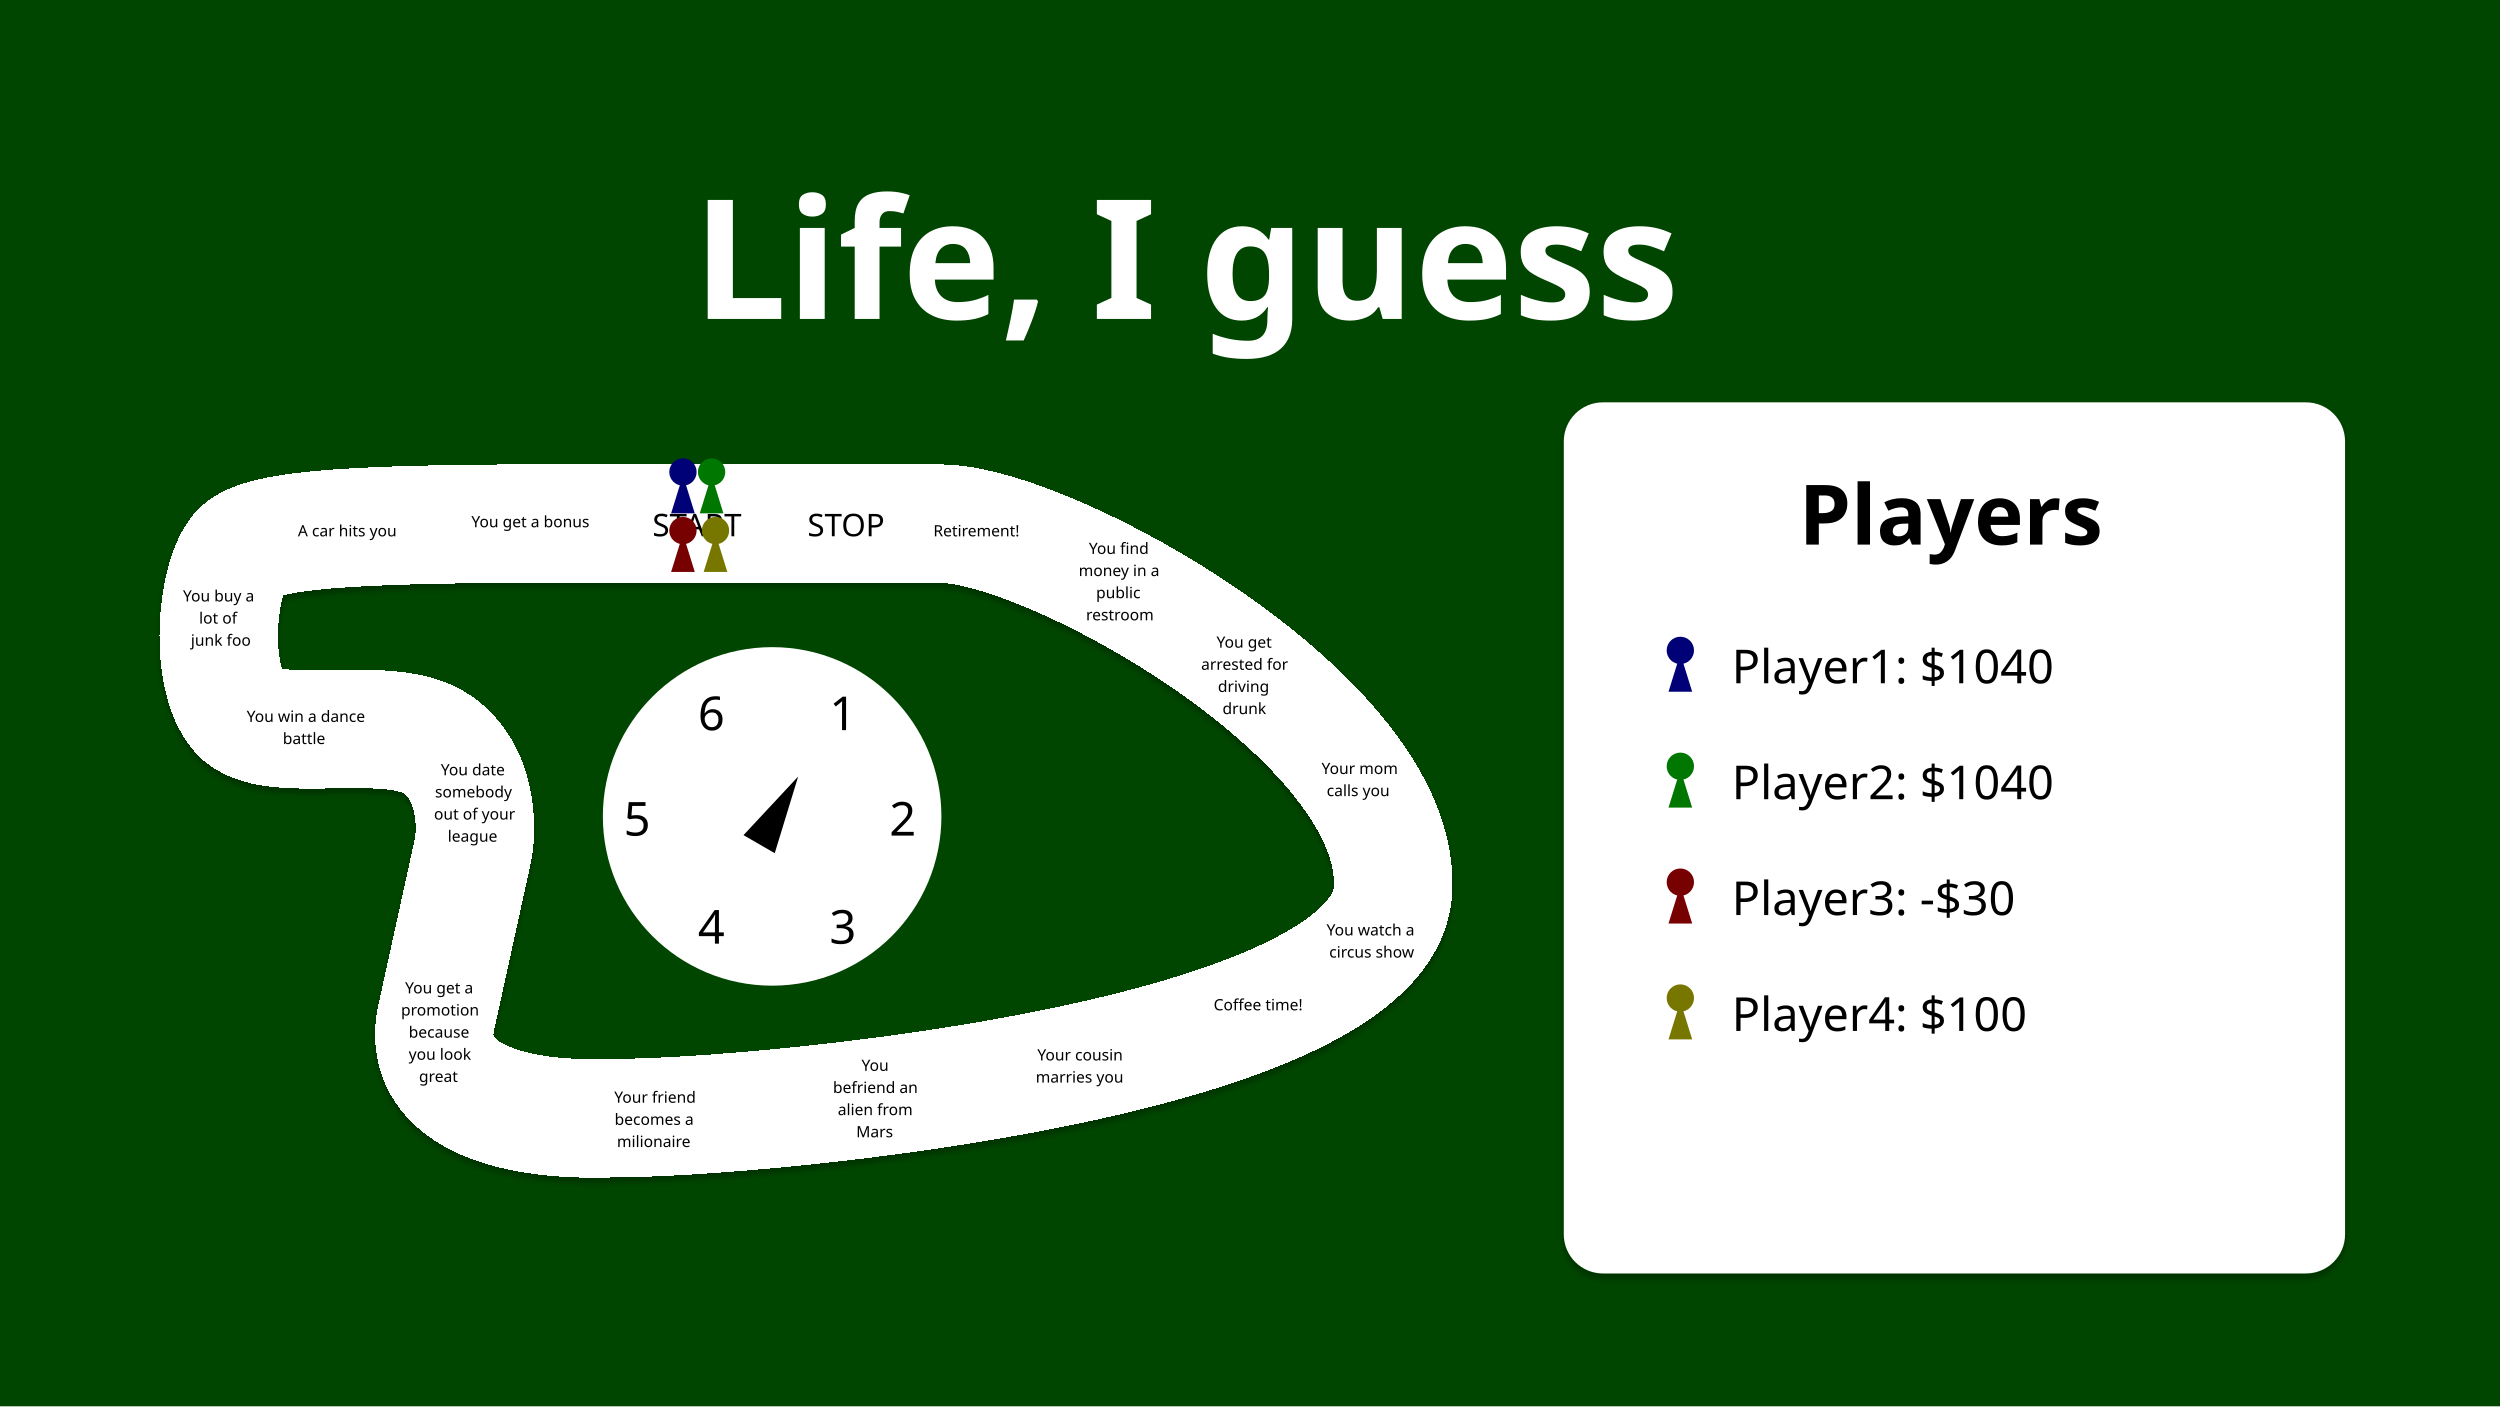
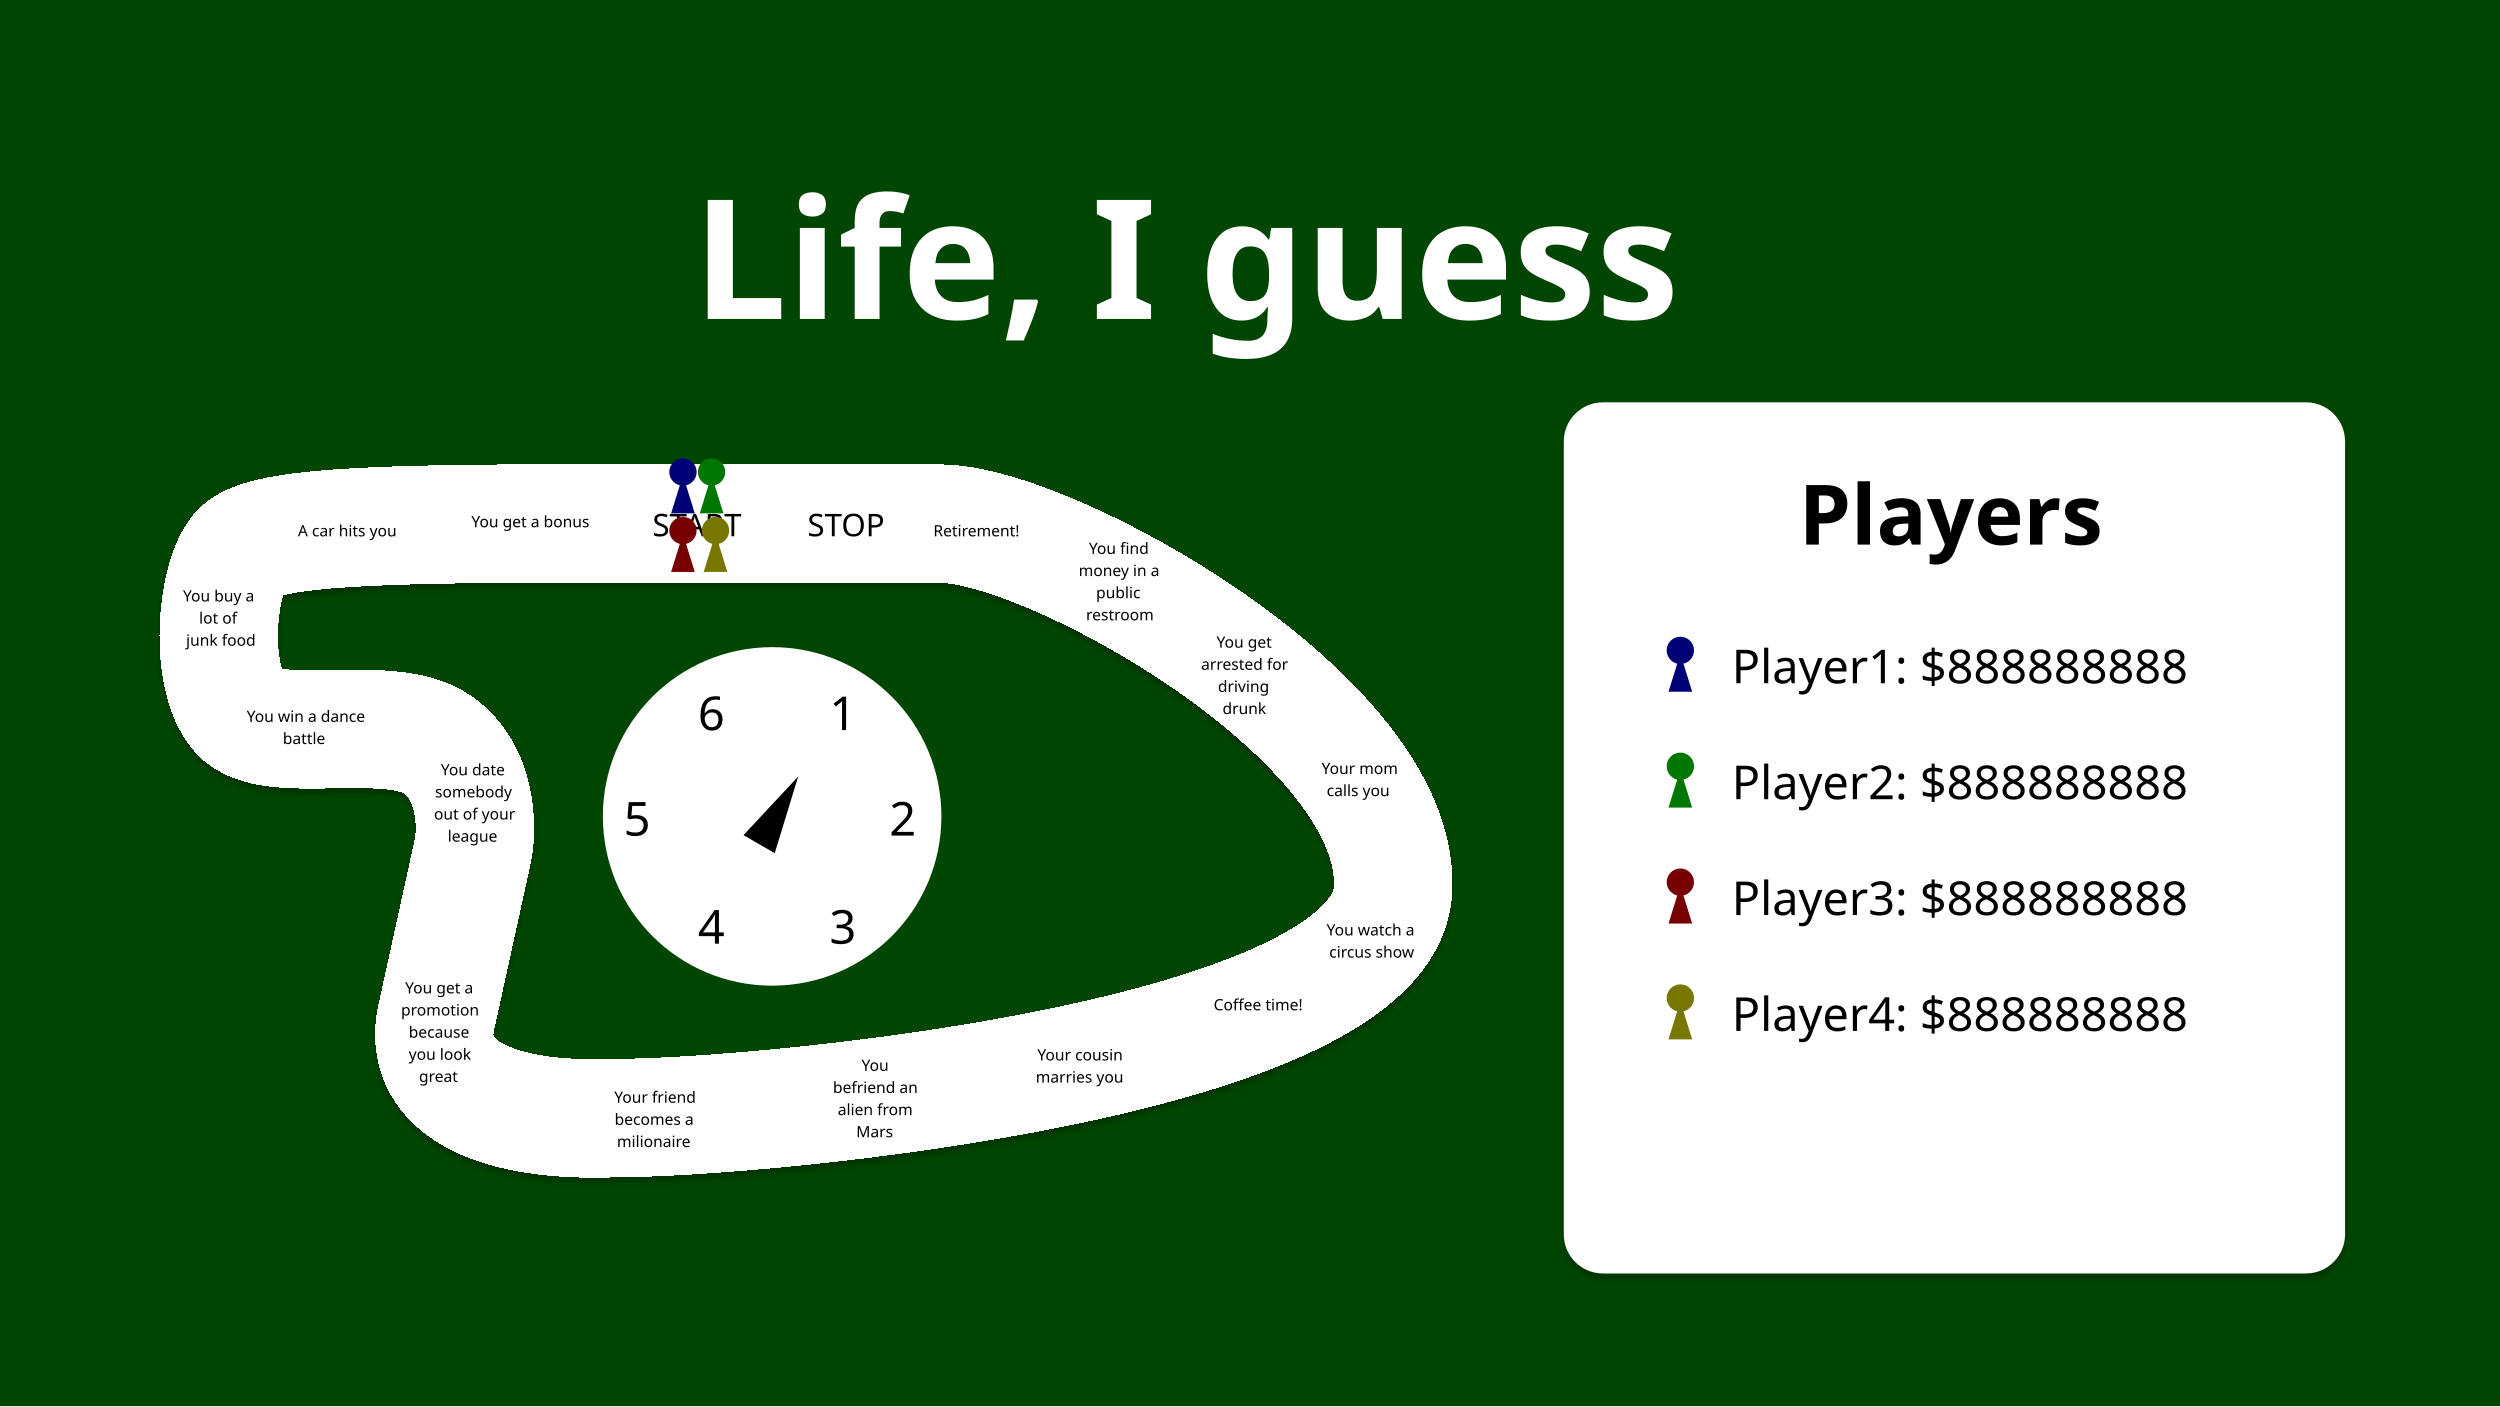
<svg xmlns="http://www.w3.org/2000/svg" width="1920" height="1080" viewBox="0 0 1920 1080" fill="none">
-   <g id="Life" filter="url(#filter0_d_7_15)">
+   <g id="Life" clip-path="url(#clip0_7_15)" filter="url(#filter0_d_7_15)">
    <rect width="1920" height="1080" fill="white" />
    <rect id="Background" width="1920" height="1080" fill="#004500" />
    <text id="instruction #dynamicText" fill="white" xml:space="preserve" style="white-space: pre" font-family="Fascinate" font-size="128" font-weight="900" letter-spacing="0em">
      <tspan x="532" y="244.938">Life, I guess</tspan>
    </text>
    <g id="Players">
      <g id="PlayerBackground" filter="url(#filter1_d_7_15)">
        <rect x="1201" y="309" width="600" height="669" rx="30" fill="white" />
      </g>
      <text id="Players_2" fill="black" xml:space="preserve" style="white-space: pre" font-family="Epilogue" font-size="64" font-weight="bold" letter-spacing="0em">
        <tspan x="1381.44" y="418.26">Players</tspan>
      </text>
      <text id="1. Player #dynamicText" fill="black" xml:space="preserve" style="white-space: pre" font-family="Alata" font-size="36" letter-spacing="0em">
-         <tspan x="1330" y="524.76">Player1: $1040</tspan>
+         <tspan x="1330" y="524.76">Player1: $888888888</tspan>
      </text>
      <text id="2. Player #dynamicText" fill="black" xml:space="preserve" style="white-space: pre" font-family="Alata" font-size="36" letter-spacing="0em">
-         <tspan x="1330" y="613.76">Player2: $1040</tspan>
+         <tspan x="1330" y="613.76">Player2: $888888888</tspan>
      </text>
      <text id="3. Player #dynamicText" fill="black" xml:space="preserve" style="white-space: pre" font-family="Alata" font-size="36" letter-spacing="0em">
-         <tspan x="1330" y="702.76">Player3: -$30</tspan>
+         <tspan x="1330" y="702.76">Player3: $888888888</tspan>
      </text>
      <text id="4. Player #dynamicText" fill="black" xml:space="preserve" style="white-space: pre" font-family="Alata" font-size="36" letter-spacing="0em">
-         <tspan x="1330" y="791.76">Player4: $100</tspan>
+         <tspan x="1330" y="791.76">Player4: $888888888</tspan>
      </text>
      <g id="Player1 Avatar Static">
        <circle id="Ellipse 2" cx="1290.5" cy="499.5" r="10.5" fill="#000077" />
        <path id="Polygon 1" d="M1290.5 502L1299.59 531.25H1281.41L1290.5 502Z" fill="#000077" />
      </g>
      <g id="Player2 Avatar Static">
        <circle id="Ellipse 2_2" cx="1290.5" cy="588.5" r="10.5" fill="#007700" />
        <path id="Polygon 1_2" d="M1290.5 591L1299.59 620.25H1281.41L1290.5 591Z" fill="#007700" />
      </g>
      <g id="Player3 Avatar Static">
        <circle id="Ellipse 2_3" cx="1290.5" cy="677.5" r="10.5" fill="#770000" />
        <path id="Polygon 1_3" d="M1290.5 680L1299.59 709.25H1281.41L1290.5 680Z" fill="#770000" />
      </g>
      <g id="Player4 Avatar Static">
        <circle id="Ellipse 2_4" cx="1290.5" cy="766.5" r="10.5" fill="#777700" />
        <path id="Polygon 1_4" d="M1290.5 769L1299.59 798.25H1281.41L1290.5 769Z" fill="#777700" />
      </g>
    </g>
    <g id="Route">
      <g id="Road" filter="url(#filter2_d_7_15)">
        <path d="M183.751 423.94C201.798 402.457 306.922 401.434 525.894 402.15H722.006C806.527 402.15 1076.93 552.423 1069.86 683.464C1062.8 814.506 583.795 858.697 472.204 858.697C378.058 862.278 319.886 834.044 336.249 775.94L363.32 652.571C366.729 634.396 366.087 592.83 336.249 571.962C298.952 545.876 207.513 574.315 183.751 547.411C159.989 520.507 165.704 445.422 183.751 423.94Z" stroke="white" stroke-width="91" shape-rendering="crispEdges" />
      </g>
      <text id="0.+0: Start #coord" fill="black" xml:space="preserve" style="white-space: pre" font-family="Alata" font-size="24" letter-spacing="0em">
        <tspan x="501.043" y="411.84">START</tspan>
      </text>
-       <text id="1.+500: You get a bonus" fill="black" xml:space="preserve" style="white-space: pre" font-family="Alata" font-size="12" letter-spacing="0em">
+       <text id="1.+1000: You get a bonus" fill="black" xml:space="preserve" style="white-space: pre" font-family="Alata" font-size="12" letter-spacing="0em">
        <tspan x="362.023" y="404.92">You get a bonus</tspan>
      </text>
      <text id="2.-200: A car hits you" fill="black" xml:space="preserve" style="white-space: pre" font-family="Alata" font-size="12" letter-spacing="0em">
        <tspan x="228.768" y="411.92">A car hits you</tspan>
      </text>
      <text id="3.-100: You buy a â¨lot of junk foo" fill="black" xml:space="preserve" style="white-space: pre" font-family="Alata" font-size="12" letter-spacing="0em">
        <tspan x="140.516" y="461.92">You buy a  </tspan>
        <tspan x="152.891" y="478.92">lot of 
</tspan>
-         <tspan x="146.557" y="495.92">junk foo</tspan>
+         <tspan x="142.871" y="495.92">junk food</tspan>
      </text>
      <text id="4.+900: You win a dance battle" fill="black" xml:space="preserve" style="white-space: pre" font-family="Alata" font-size="12" letter-spacing="0em">
        <tspan x="189.443" y="554.42">You win a dance </tspan>
        <tspan x="217.193" y="571.42">battle</tspan>
      </text>
      <text id="5.-400: You dateâ¨somebodyâ¨out of your league" fill="black" xml:space="preserve" style="white-space: pre" font-family="Alata" font-size="12" letter-spacing="0em">
        <tspan x="338.541" y="595.42">You date </tspan>
        <tspan x="334.059" y="612.42">somebody </tspan>
        <tspan x="333.273" y="629.42">out of your </tspan>
        <tspan x="343.838" y="646.42">league</tspan>
      </text>
      <text id="6.+900: You get a promotionâ¨becauseâ¨you look great" fill="black" xml:space="preserve" style="white-space: pre" font-family="Alata" font-size="12" letter-spacing="0em">
        <tspan x="311.111" y="762.92">You get a </tspan>
        <tspan x="307.977" y="779.92">promotion </tspan>
        <tspan x="313.877" y="796.92">because </tspan>
        <tspan x="313.854" y="813.92">you look </tspan>
        <tspan x="321.758" y="830.92">great</tspan>
      </text>
      <text id="7.+3000: Your friend becomes a milionaire" fill="black" xml:space="preserve" style="white-space: pre" font-family="Alata" font-size="12" letter-spacing="0em">
        <tspan x="471.734" y="846.92">Your friend </tspan>
        <tspan x="471.992" y="863.92">becomes a </tspan>
        <tspan x="473.803" y="880.92">milionaire</tspan>
      </text>
      <text id="8.+999: You befriend an alien from Mars" fill="black" xml:space="preserve" style="white-space: pre" font-family="Alata" font-size="12" letter-spacing="0em">
        <tspan x="661.639" y="822.42">You </tspan>
        <tspan x="639.713" y="839.42">befriend an </tspan>
        <tspan x="643.393" y="856.42">alien from </tspan>
        <tspan x="657.572" y="873.42">Mars</tspan>
      </text>
      <text id="9.+10: Your cousin marries you" fill="black" xml:space="preserve" style="white-space: pre" font-family="Alata" font-size="12" letter-spacing="0em">
        <tspan x="796.686" y="814.42">Your cousin </tspan>
        <tspan x="795.438" y="831.42">marries you</tspan>
      </text>
      <text id="10.-50: Coffee time!" fill="black" xml:space="preserve" style="white-space: pre" font-family="Alata" font-size="12" letter-spacing="0em">
        <tspan x="932.043" y="775.92">Coffee time!</tspan>
      </text>
      <text id="11.-300: You watch a circus show" fill="black" xml:space="preserve" style="white-space: pre" font-family="Alata" font-size="12" letter-spacing="0em">
        <tspan x="1018.8" y="718.42">You watch a </tspan>
        <tspan x="1020.83" y="735.42">circus show</tspan>
      </text>
      <text id="12.-150: Your mom calls you" fill="black" xml:space="preserve" style="white-space: pre" font-family="Alata" font-size="12" letter-spacing="0em">
        <tspan x="1014.93" y="594.42">Your mom </tspan>
        <tspan x="1018.89" y="611.42">calls you</tspan>
      </text>
      <text id="13.-550: You get arrested for driving drunk" fill="black" xml:space="preserve" style="white-space: pre" font-family="Alata" font-size="12" letter-spacing="0em">
        <tspan x="934.273" y="497.42">You get </tspan>
        <tspan x="922.438" y="514.42">arrested for </tspan>
        <tspan x="935.328" y="531.42">driving </tspan>
        <tspan x="938.867" y="548.42">drunk</tspan>
      </text>
      <text id="14.+1500: You find money in a public restroom" fill="black" xml:space="preserve" style="white-space: pre" font-family="Alata" font-size="12" letter-spacing="0em">
        <tspan x="836.24" y="425.42">You find </tspan>
        <tspan x="828.424" y="442.42">money in a </tspan>
        <tspan x="841.783" y="459.42">public </tspan>
        <tspan x="834.061" y="476.42">restroom</tspan>
      </text>
      <text id="15.+1000: Retirement!" fill="black" xml:space="preserve" style="white-space: pre" font-family="Alata" font-size="12" letter-spacing="0em">
        <tspan x="716.842" y="411.92">Retirement!</tspan>
      </text>
      <text id="16.+0: STOP" fill="black" xml:space="preserve" style="white-space: pre" font-family="Alata" font-size="24" letter-spacing="0em">
        <tspan x="620.105" y="411.84">STOP</tspan>
      </text>
-       <g id="Player1 Avatar #dynamic">
+       <g id="Player1 Avatar #transform">
        <circle id="Ellipse 2_5" cx="524.5" cy="362.5" r="10.5" fill="#000077" />
        <path id="Polygon 1_5" d="M524.5 365L533.593 394.25H515.407L524.5 365Z" fill="#000077" />
      </g>
-       <g id="Player2 Avatar #dynamic">
+       <g id="Player2 Avatar #transform">
        <circle id="Ellipse 2_6" cx="546.5" cy="362.5" r="10.5" fill="#007700" />
        <path id="Polygon 1_6" d="M546.5 365L555.593 394.25H537.407L546.5 365Z" fill="#007700" />
      </g>
-       <g id="Player3 Avatar #dynamic">
+       <g id="Player3 Avatar #transform">
        <circle id="Ellipse 2_7" cx="524.5" cy="407.5" r="10.5" fill="#770000" />
        <path id="Polygon 1_7" d="M524.5 410L533.593 439.25H515.407L524.5 410Z" fill="#770000" />
      </g>
-       <g id="Player4 Avatar #dynamic">
+       <g id="Player4 Avatar #transform">
        <circle id="Ellipse 2_8" cx="549.5" cy="407.5" r="10.5" fill="#777700" />
        <path id="Polygon 1_8" d="M549.5 410L558.593 439.25H540.407L549.5 410Z" fill="#777700" />
      </g>
    </g>
    <g id="Roulette">
      <circle id="Cricle" cx="593" cy="627" r="130" fill="white" />
      <text id="1" fill="black" xml:space="preserve" style="white-space: pre" font-family="Alata" font-size="36" letter-spacing="0em">
        <tspan x="637" y="560.76">1</tspan>
      </text>
      <text id="2" fill="black" xml:space="preserve" style="white-space: pre" font-family="Alata" font-size="36" letter-spacing="0em">
        <tspan x="683" y="641.76">2</tspan>
      </text>
      <text id="3" fill="black" xml:space="preserve" style="white-space: pre" font-family="Alata" font-size="36" letter-spacing="0em">
        <tspan x="637" y="724.76">3</tspan>
      </text>
      <text id="4" fill="black" xml:space="preserve" style="white-space: pre" font-family="Alata" font-size="36" letter-spacing="0em">
        <tspan x="536" y="724.76">4</tspan>
      </text>
      <text id="5" fill="black" xml:space="preserve" style="white-space: pre" font-family="Alata" font-size="36" letter-spacing="0em">
        <tspan x="479" y="641.76">5</tspan>
      </text>
      <text id="6" fill="black" xml:space="preserve" style="white-space: pre" font-family="Alata" font-size="36" letter-spacing="0em">
        <tspan x="536" y="560.76">6</tspan>
      </text>
-       <path id="Tip #coord #dynamic" d="M613 596.359L595 655.249L571 641.392L613 596.359Z" fill="black" />
+       <path id="Tip #coord #transform" d="M613 596.359L595 655.249L571 641.392L613 596.359Z" fill="black" />
    </g>
  </g>
  <defs>
    <filter id="filter0_d_7_15" x="-4" y="0" width="1928" height="1088" filterUnits="userSpaceOnUse" color-interpolation-filters="sRGB">
      <feFlood flood-opacity="0" result="BackgroundImageFix" />
      <feColorMatrix in="SourceAlpha" type="matrix" values="0 0 0 0 0 0 0 0 0 0 0 0 0 0 0 0 0 0 127 0" result="hardAlpha" />
      <feOffset dy="4" />
      <feGaussianBlur stdDeviation="2" />
      <feComposite in2="hardAlpha" operator="out" />
      <feColorMatrix type="matrix" values="0 0 0 0 0 0 0 0 0 0 0 0 0 0 0 0 0 0 0.25 0" />
      <feBlend mode="normal" in2="BackgroundImageFix" result="effect1_dropShadow_7_15" />
      <feBlend mode="normal" in="SourceGraphic" in2="effect1_dropShadow_7_15" result="shape" />
    </filter>
    <filter id="filter1_d_7_15" x="1197" y="309" width="608" height="677" filterUnits="userSpaceOnUse" color-interpolation-filters="sRGB">
      <feFlood flood-opacity="0" result="BackgroundImageFix" />
      <feColorMatrix in="SourceAlpha" type="matrix" values="0 0 0 0 0 0 0 0 0 0 0 0 0 0 0 0 0 0 127 0" result="hardAlpha" />
      <feOffset dy="4" />
      <feGaussianBlur stdDeviation="2" />
      <feComposite in2="hardAlpha" operator="out" />
      <feColorMatrix type="matrix" values="0 0 0 0 0 0 0 0 0 0 0 0 0 0 0 0 0 0 0.25 0" />
      <feBlend mode="normal" in2="BackgroundImageFix" result="effect1_dropShadow_7_15" />
      <feBlend mode="normal" in="SourceGraphic" in2="effect1_dropShadow_7_15" result="shape" />
    </filter>
    <filter id="filter2_d_7_15" x="118.5" y="356.499" width="1001" height="556.002" filterUnits="userSpaceOnUse" color-interpolation-filters="sRGB">
      <feFlood flood-opacity="0" result="BackgroundImageFix" />
      <feColorMatrix in="SourceAlpha" type="matrix" values="0 0 0 0 0 0 0 0 0 0 0 0 0 0 0 0 0 0 127 0" result="hardAlpha" />
      <feOffset dy="4" />
      <feGaussianBlur stdDeviation="2" />
      <feComposite in2="hardAlpha" operator="out" />
      <feColorMatrix type="matrix" values="0 0 0 0 0 0 0 0 0 0 0 0 0 0 0 0 0 0 0.25 0" />
      <feBlend mode="normal" in2="BackgroundImageFix" result="effect1_dropShadow_7_15" />
      <feBlend mode="normal" in="SourceGraphic" in2="effect1_dropShadow_7_15" result="shape" />
    </filter>
+     <clipPath id="clip0_7_15">
+       <rect width="1920" height="1080" fill="white" />
+     </clipPath>
  </defs>
</svg>
